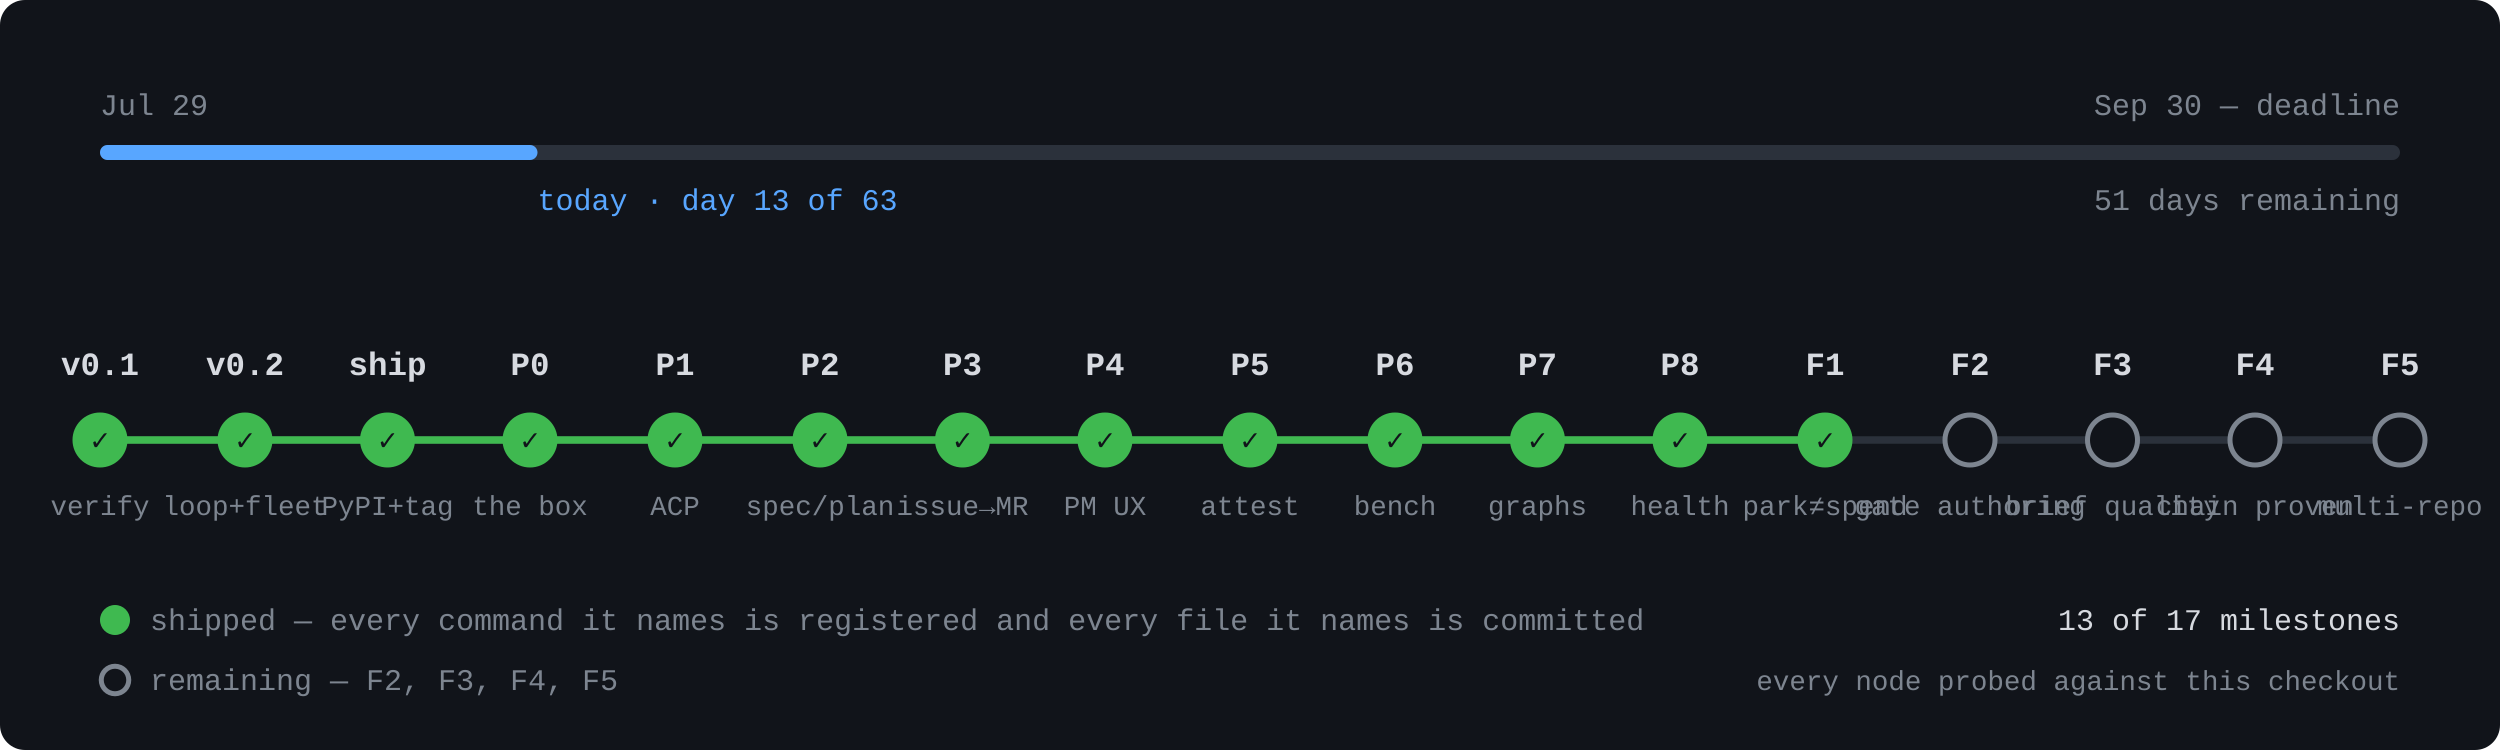
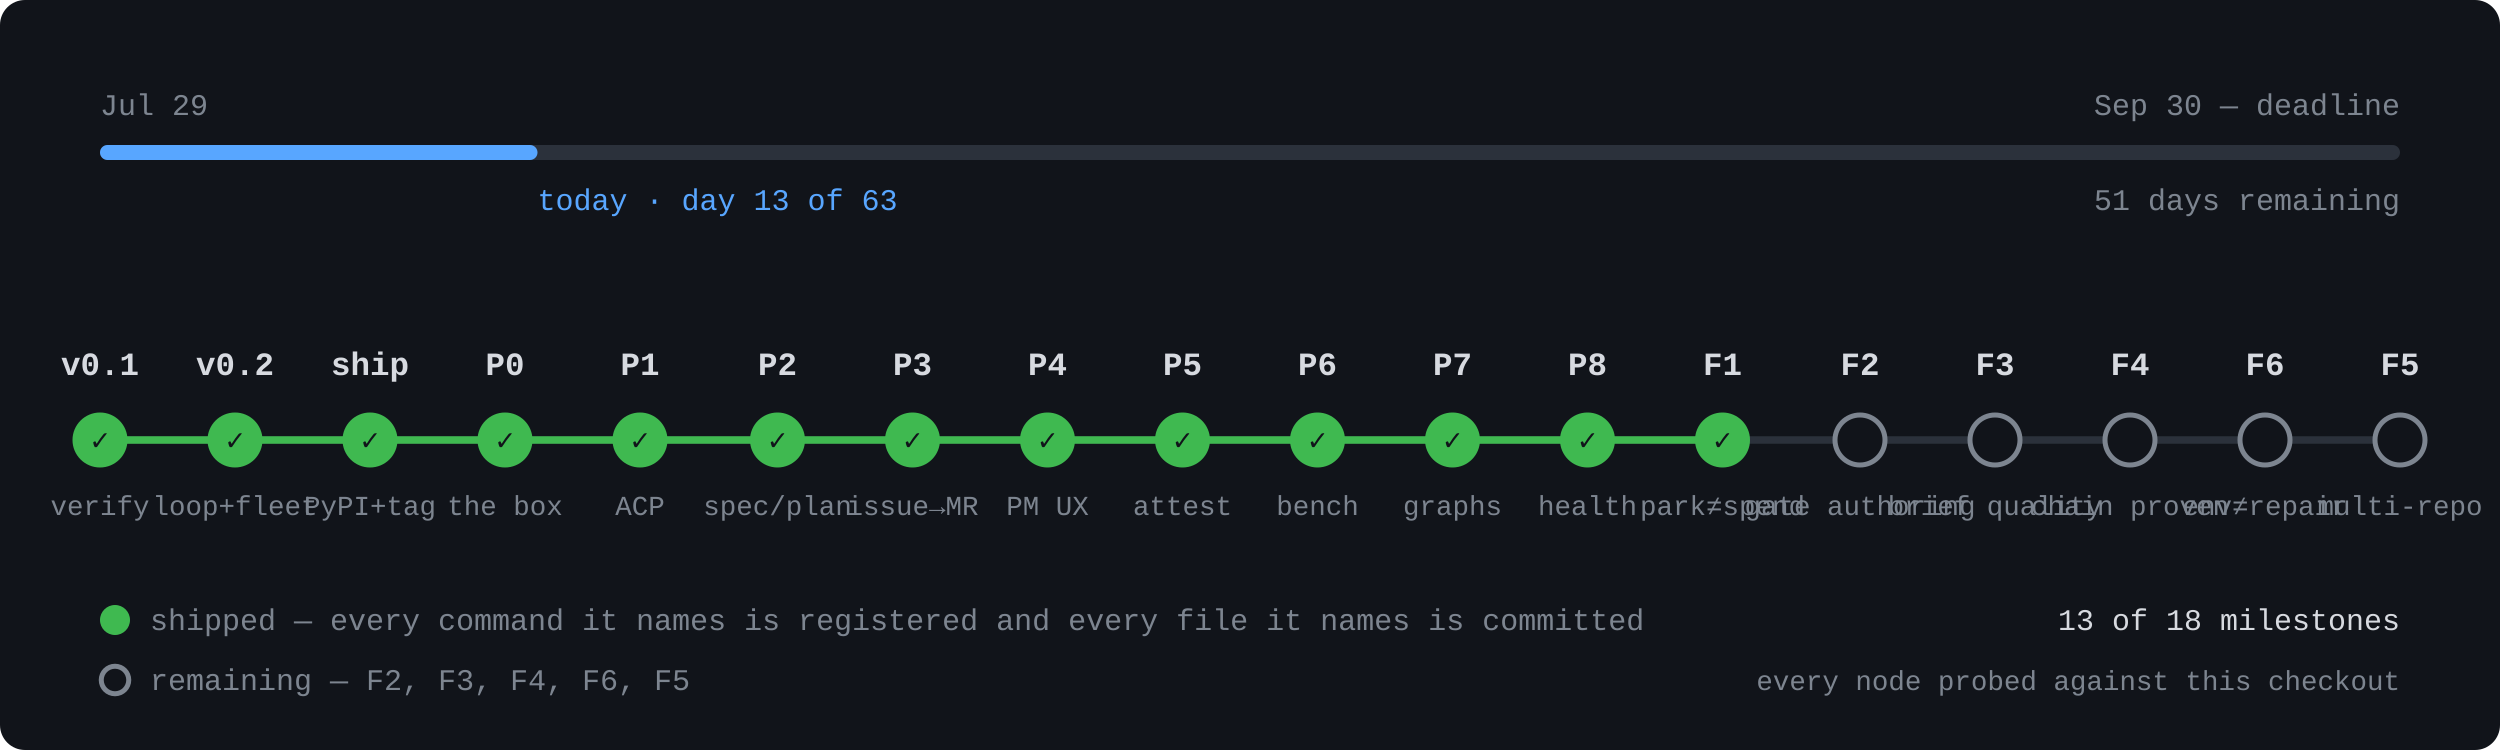
- <svg xmlns="http://www.w3.org/2000/svg" width="1000" height="300" viewBox="0 0 1000 300" font-family="ui-monospace,SFMono-Regular,'SF Mono',Menlo,Consolas,'Liberation Mono',monospace" role="img" aria-label="Wringer roadmap — 13 of 17 milestones shipped">
+ <svg xmlns="http://www.w3.org/2000/svg" width="1000" height="300" viewBox="0 0 1000 300" font-family="ui-monospace,SFMono-Regular,'SF Mono',Menlo,Consolas,'Liberation Mono',monospace" role="img" aria-label="Wringer roadmap — 13 of 18 milestones shipped">
  <rect width="100%" height="100%" rx="10" fill="#11141a" />
  <text x="40" y="46" fill="#7d8590" font-size="12">Jul 29</text>
  <text x="960" y="46" fill="#7d8590" font-size="12" text-anchor="end">Sep 30 — deadline</text>
  <rect x="40" y="58" width="920" height="6" rx="3" fill="#2b313b" />
  <rect x="40" y="58" width="175" height="6" rx="3" fill="#58a6ff" />
  <text x="215" y="84" fill="#58a6ff" font-size="12">today · day 13 of 63</text>
  <text x="960" y="84" fill="#7d8590" font-size="12" text-anchor="end">51 days remaining</text>
  <line x1="40" y1="176" x2="960" y2="176" stroke="#2b313b" stroke-width="3" />
-   <line x1="40" y1="176" x2="730" y2="176" stroke="#3fb950" stroke-width="3" />
+   <line x1="40" y1="176" x2="689" y2="176" stroke="#3fb950" stroke-width="3" />
  <text x="40" y="150" fill="#d7dae0" font-size="13" font-weight="600" text-anchor="middle">v0.1</text>
  <circle cx="40" cy="176" r="11" fill="#3fb950" />
  <text x="40" y="180" fill="#11141a" font-size="12" font-weight="700" text-anchor="middle">✓</text>
  <text x="40" y="206" fill="#7d8590" font-size="11" text-anchor="middle">verify</text>
-   <text x="98" y="150" fill="#d7dae0" font-size="13" font-weight="600" text-anchor="middle">v0.2</text>
-   <circle cx="98" cy="176" r="11" fill="#3fb950" />
-   <text x="98" y="180" fill="#11141a" font-size="12" font-weight="700" text-anchor="middle">✓</text>
-   <text x="98" y="206" fill="#7d8590" font-size="11" text-anchor="middle">loop+fleet</text>
-   <text x="155" y="150" fill="#d7dae0" font-size="13" font-weight="600" text-anchor="middle">ship</text>
-   <circle cx="155" cy="176" r="11" fill="#3fb950" />
-   <text x="155" y="180" fill="#11141a" font-size="12" font-weight="700" text-anchor="middle">✓</text>
-   <text x="155" y="206" fill="#7d8590" font-size="11" text-anchor="middle">PyPI+tag</text>
-   <text x="212" y="150" fill="#d7dae0" font-size="13" font-weight="600" text-anchor="middle">P0</text>
-   <circle cx="212" cy="176" r="11" fill="#3fb950" />
-   <text x="212" y="180" fill="#11141a" font-size="12" font-weight="700" text-anchor="middle">✓</text>
-   <text x="212" y="206" fill="#7d8590" font-size="11" text-anchor="middle">the box</text>
-   <text x="270" y="150" fill="#d7dae0" font-size="13" font-weight="600" text-anchor="middle">P1</text>
-   <circle cx="270" cy="176" r="11" fill="#3fb950" />
-   <text x="270" y="180" fill="#11141a" font-size="12" font-weight="700" text-anchor="middle">✓</text>
-   <text x="270" y="206" fill="#7d8590" font-size="11" text-anchor="middle">ACP</text>
-   <text x="328" y="150" fill="#d7dae0" font-size="13" font-weight="600" text-anchor="middle">P2</text>
-   <circle cx="328" cy="176" r="11" fill="#3fb950" />
-   <text x="328" y="180" fill="#11141a" font-size="12" font-weight="700" text-anchor="middle">✓</text>
-   <text x="328" y="206" fill="#7d8590" font-size="11" text-anchor="middle">spec/plan</text>
-   <text x="385" y="150" fill="#d7dae0" font-size="13" font-weight="600" text-anchor="middle">P3</text>
-   <circle cx="385" cy="176" r="11" fill="#3fb950" />
-   <text x="385" y="180" fill="#11141a" font-size="12" font-weight="700" text-anchor="middle">✓</text>
-   <text x="385" y="206" fill="#7d8590" font-size="11" text-anchor="middle">issue→MR</text>
-   <text x="442" y="150" fill="#d7dae0" font-size="13" font-weight="600" text-anchor="middle">P4</text>
-   <circle cx="442" cy="176" r="11" fill="#3fb950" />
-   <text x="442" y="180" fill="#11141a" font-size="12" font-weight="700" text-anchor="middle">✓</text>
-   <text x="442" y="206" fill="#7d8590" font-size="11" text-anchor="middle">PM UX</text>
-   <text x="500" y="150" fill="#d7dae0" font-size="13" font-weight="600" text-anchor="middle">P5</text>
-   <circle cx="500" cy="176" r="11" fill="#3fb950" />
-   <text x="500" y="180" fill="#11141a" font-size="12" font-weight="700" text-anchor="middle">✓</text>
-   <text x="500" y="206" fill="#7d8590" font-size="11" text-anchor="middle">attest</text>
-   <text x="558" y="150" fill="#d7dae0" font-size="13" font-weight="600" text-anchor="middle">P6</text>
-   <circle cx="558" cy="176" r="11" fill="#3fb950" />
-   <text x="558" y="180" fill="#11141a" font-size="12" font-weight="700" text-anchor="middle">✓</text>
-   <text x="558" y="206" fill="#7d8590" font-size="11" text-anchor="middle">bench</text>
-   <text x="615" y="150" fill="#d7dae0" font-size="13" font-weight="600" text-anchor="middle">P7</text>
-   <circle cx="615" cy="176" r="11" fill="#3fb950" />
-   <text x="615" y="180" fill="#11141a" font-size="12" font-weight="700" text-anchor="middle">✓</text>
-   <text x="615" y="206" fill="#7d8590" font-size="11" text-anchor="middle">graphs</text>
-   <text x="672" y="150" fill="#d7dae0" font-size="13" font-weight="600" text-anchor="middle">P8</text>
-   <circle cx="672" cy="176" r="11" fill="#3fb950" />
-   <text x="672" y="180" fill="#11141a" font-size="12" font-weight="700" text-anchor="middle">✓</text>
-   <text x="672" y="206" fill="#7d8590" font-size="11" text-anchor="middle">health</text>
-   <text x="730" y="150" fill="#d7dae0" font-size="13" font-weight="600" text-anchor="middle">F1</text>
-   <circle cx="730" cy="176" r="11" fill="#3fb950" />
-   <text x="730" y="180" fill="#11141a" font-size="12" font-weight="700" text-anchor="middle">✓</text>
-   <text x="730" y="206" fill="#7d8590" font-size="11" text-anchor="middle">park≠spend</text>
-   <text x="788" y="150" fill="#d7dae0" font-size="13" font-weight="600" text-anchor="middle">F2</text>
-   <circle cx="788" cy="176" r="10" fill="#11141a" stroke="#7d8590" stroke-width="2" />
-   <text x="788" y="206" fill="#7d8590" font-size="11" text-anchor="middle">gate authoring</text>
-   <text x="845" y="150" fill="#d7dae0" font-size="13" font-weight="600" text-anchor="middle">F3</text>
-   <circle cx="845" cy="176" r="10" fill="#11141a" stroke="#7d8590" stroke-width="2" />
-   <text x="845" y="206" fill="#7d8590" font-size="11" text-anchor="middle">brief quality</text>
-   <text x="902" y="150" fill="#d7dae0" font-size="13" font-weight="600" text-anchor="middle">F4</text>
-   <circle cx="902" cy="176" r="10" fill="#11141a" stroke="#7d8590" stroke-width="2" />
-   <text x="902" y="206" fill="#7d8590" font-size="11" text-anchor="middle">chain proven</text>
+   <text x="94" y="150" fill="#d7dae0" font-size="13" font-weight="600" text-anchor="middle">v0.2</text>
+   <circle cx="94" cy="176" r="11" fill="#3fb950" />
+   <text x="94" y="180" fill="#11141a" font-size="12" font-weight="700" text-anchor="middle">✓</text>
+   <text x="94" y="206" fill="#7d8590" font-size="11" text-anchor="middle">loop+fleet</text>
+   <text x="148" y="150" fill="#d7dae0" font-size="13" font-weight="600" text-anchor="middle">ship</text>
+   <circle cx="148" cy="176" r="11" fill="#3fb950" />
+   <text x="148" y="180" fill="#11141a" font-size="12" font-weight="700" text-anchor="middle">✓</text>
+   <text x="148" y="206" fill="#7d8590" font-size="11" text-anchor="middle">PyPI+tag</text>
+   <text x="202" y="150" fill="#d7dae0" font-size="13" font-weight="600" text-anchor="middle">P0</text>
+   <circle cx="202" cy="176" r="11" fill="#3fb950" />
+   <text x="202" y="180" fill="#11141a" font-size="12" font-weight="700" text-anchor="middle">✓</text>
+   <text x="202" y="206" fill="#7d8590" font-size="11" text-anchor="middle">the box</text>
+   <text x="256" y="150" fill="#d7dae0" font-size="13" font-weight="600" text-anchor="middle">P1</text>
+   <circle cx="256" cy="176" r="11" fill="#3fb950" />
+   <text x="256" y="180" fill="#11141a" font-size="12" font-weight="700" text-anchor="middle">✓</text>
+   <text x="256" y="206" fill="#7d8590" font-size="11" text-anchor="middle">ACP</text>
+   <text x="311" y="150" fill="#d7dae0" font-size="13" font-weight="600" text-anchor="middle">P2</text>
+   <circle cx="311" cy="176" r="11" fill="#3fb950" />
+   <text x="311" y="180" fill="#11141a" font-size="12" font-weight="700" text-anchor="middle">✓</text>
+   <text x="311" y="206" fill="#7d8590" font-size="11" text-anchor="middle">spec/plan</text>
+   <text x="365" y="150" fill="#d7dae0" font-size="13" font-weight="600" text-anchor="middle">P3</text>
+   <circle cx="365" cy="176" r="11" fill="#3fb950" />
+   <text x="365" y="180" fill="#11141a" font-size="12" font-weight="700" text-anchor="middle">✓</text>
+   <text x="365" y="206" fill="#7d8590" font-size="11" text-anchor="middle">issue→MR</text>
+   <text x="419" y="150" fill="#d7dae0" font-size="13" font-weight="600" text-anchor="middle">P4</text>
+   <circle cx="419" cy="176" r="11" fill="#3fb950" />
+   <text x="419" y="180" fill="#11141a" font-size="12" font-weight="700" text-anchor="middle">✓</text>
+   <text x="419" y="206" fill="#7d8590" font-size="11" text-anchor="middle">PM UX</text>
+   <text x="473" y="150" fill="#d7dae0" font-size="13" font-weight="600" text-anchor="middle">P5</text>
+   <circle cx="473" cy="176" r="11" fill="#3fb950" />
+   <text x="473" y="180" fill="#11141a" font-size="12" font-weight="700" text-anchor="middle">✓</text>
+   <text x="473" y="206" fill="#7d8590" font-size="11" text-anchor="middle">attest</text>
+   <text x="527" y="150" fill="#d7dae0" font-size="13" font-weight="600" text-anchor="middle">P6</text>
+   <circle cx="527" cy="176" r="11" fill="#3fb950" />
+   <text x="527" y="180" fill="#11141a" font-size="12" font-weight="700" text-anchor="middle">✓</text>
+   <text x="527" y="206" fill="#7d8590" font-size="11" text-anchor="middle">bench</text>
+   <text x="581" y="150" fill="#d7dae0" font-size="13" font-weight="600" text-anchor="middle">P7</text>
+   <circle cx="581" cy="176" r="11" fill="#3fb950" />
+   <text x="581" y="180" fill="#11141a" font-size="12" font-weight="700" text-anchor="middle">✓</text>
+   <text x="581" y="206" fill="#7d8590" font-size="11" text-anchor="middle">graphs</text>
+   <text x="635" y="150" fill="#d7dae0" font-size="13" font-weight="600" text-anchor="middle">P8</text>
+   <circle cx="635" cy="176" r="11" fill="#3fb950" />
+   <text x="635" y="180" fill="#11141a" font-size="12" font-weight="700" text-anchor="middle">✓</text>
+   <text x="635" y="206" fill="#7d8590" font-size="11" text-anchor="middle">health</text>
+   <text x="689" y="150" fill="#d7dae0" font-size="13" font-weight="600" text-anchor="middle">F1</text>
+   <circle cx="689" cy="176" r="11" fill="#3fb950" />
+   <text x="689" y="180" fill="#11141a" font-size="12" font-weight="700" text-anchor="middle">✓</text>
+   <text x="689" y="206" fill="#7d8590" font-size="11" text-anchor="middle">park≠spend</text>
+   <text x="744" y="150" fill="#d7dae0" font-size="13" font-weight="600" text-anchor="middle">F2</text>
+   <circle cx="744" cy="176" r="10" fill="#11141a" stroke="#7d8590" stroke-width="2" />
+   <text x="744" y="206" fill="#7d8590" font-size="11" text-anchor="middle">gate authoring</text>
+   <text x="798" y="150" fill="#d7dae0" font-size="13" font-weight="600" text-anchor="middle">F3</text>
+   <circle cx="798" cy="176" r="10" fill="#11141a" stroke="#7d8590" stroke-width="2" />
+   <text x="798" y="206" fill="#7d8590" font-size="11" text-anchor="middle">brief quality</text>
+   <text x="852" y="150" fill="#d7dae0" font-size="13" font-weight="600" text-anchor="middle">F4</text>
+   <circle cx="852" cy="176" r="10" fill="#11141a" stroke="#7d8590" stroke-width="2" />
+   <text x="852" y="206" fill="#7d8590" font-size="11" text-anchor="middle">chain proven</text>
+   <text x="906" y="150" fill="#d7dae0" font-size="13" font-weight="600" text-anchor="middle">F6</text>
+   <circle cx="906" cy="176" r="10" fill="#11141a" stroke="#7d8590" stroke-width="2" />
+   <text x="906" y="206" fill="#7d8590" font-size="11" text-anchor="middle">env≠repair</text>
  <text x="960" y="150" fill="#d7dae0" font-size="13" font-weight="600" text-anchor="middle">F5</text>
  <circle cx="960" cy="176" r="10" fill="#11141a" stroke="#7d8590" stroke-width="2" />
  <text x="960" y="206" fill="#7d8590" font-size="11" text-anchor="middle">multi-repo</text>
  <circle cx="46" cy="248" r="6" fill="#3fb950" />
  <text x="60" y="252" fill="#7d8590" font-size="12">shipped — every command it names is registered and every file it names is committed</text>
  <circle cx="46" cy="272" r="5.5" fill="#11141a" stroke="#7d8590" stroke-width="2" />
-   <text x="60" y="276" fill="#7d8590" font-size="12">remaining — F2, F3, F4, F5</text>
-   <text x="960" y="252" fill="#d7dae0" font-size="12" text-anchor="end">13 of 17 milestones</text>
+   <text x="60" y="276" fill="#7d8590" font-size="12">remaining — F2, F3, F4, F6, F5</text>
+   <text x="960" y="252" fill="#d7dae0" font-size="12" text-anchor="end">13 of 18 milestones</text>
  <text x="960" y="276" fill="#7d8590" font-size="11" text-anchor="end">every node probed against this checkout</text>
</svg>
